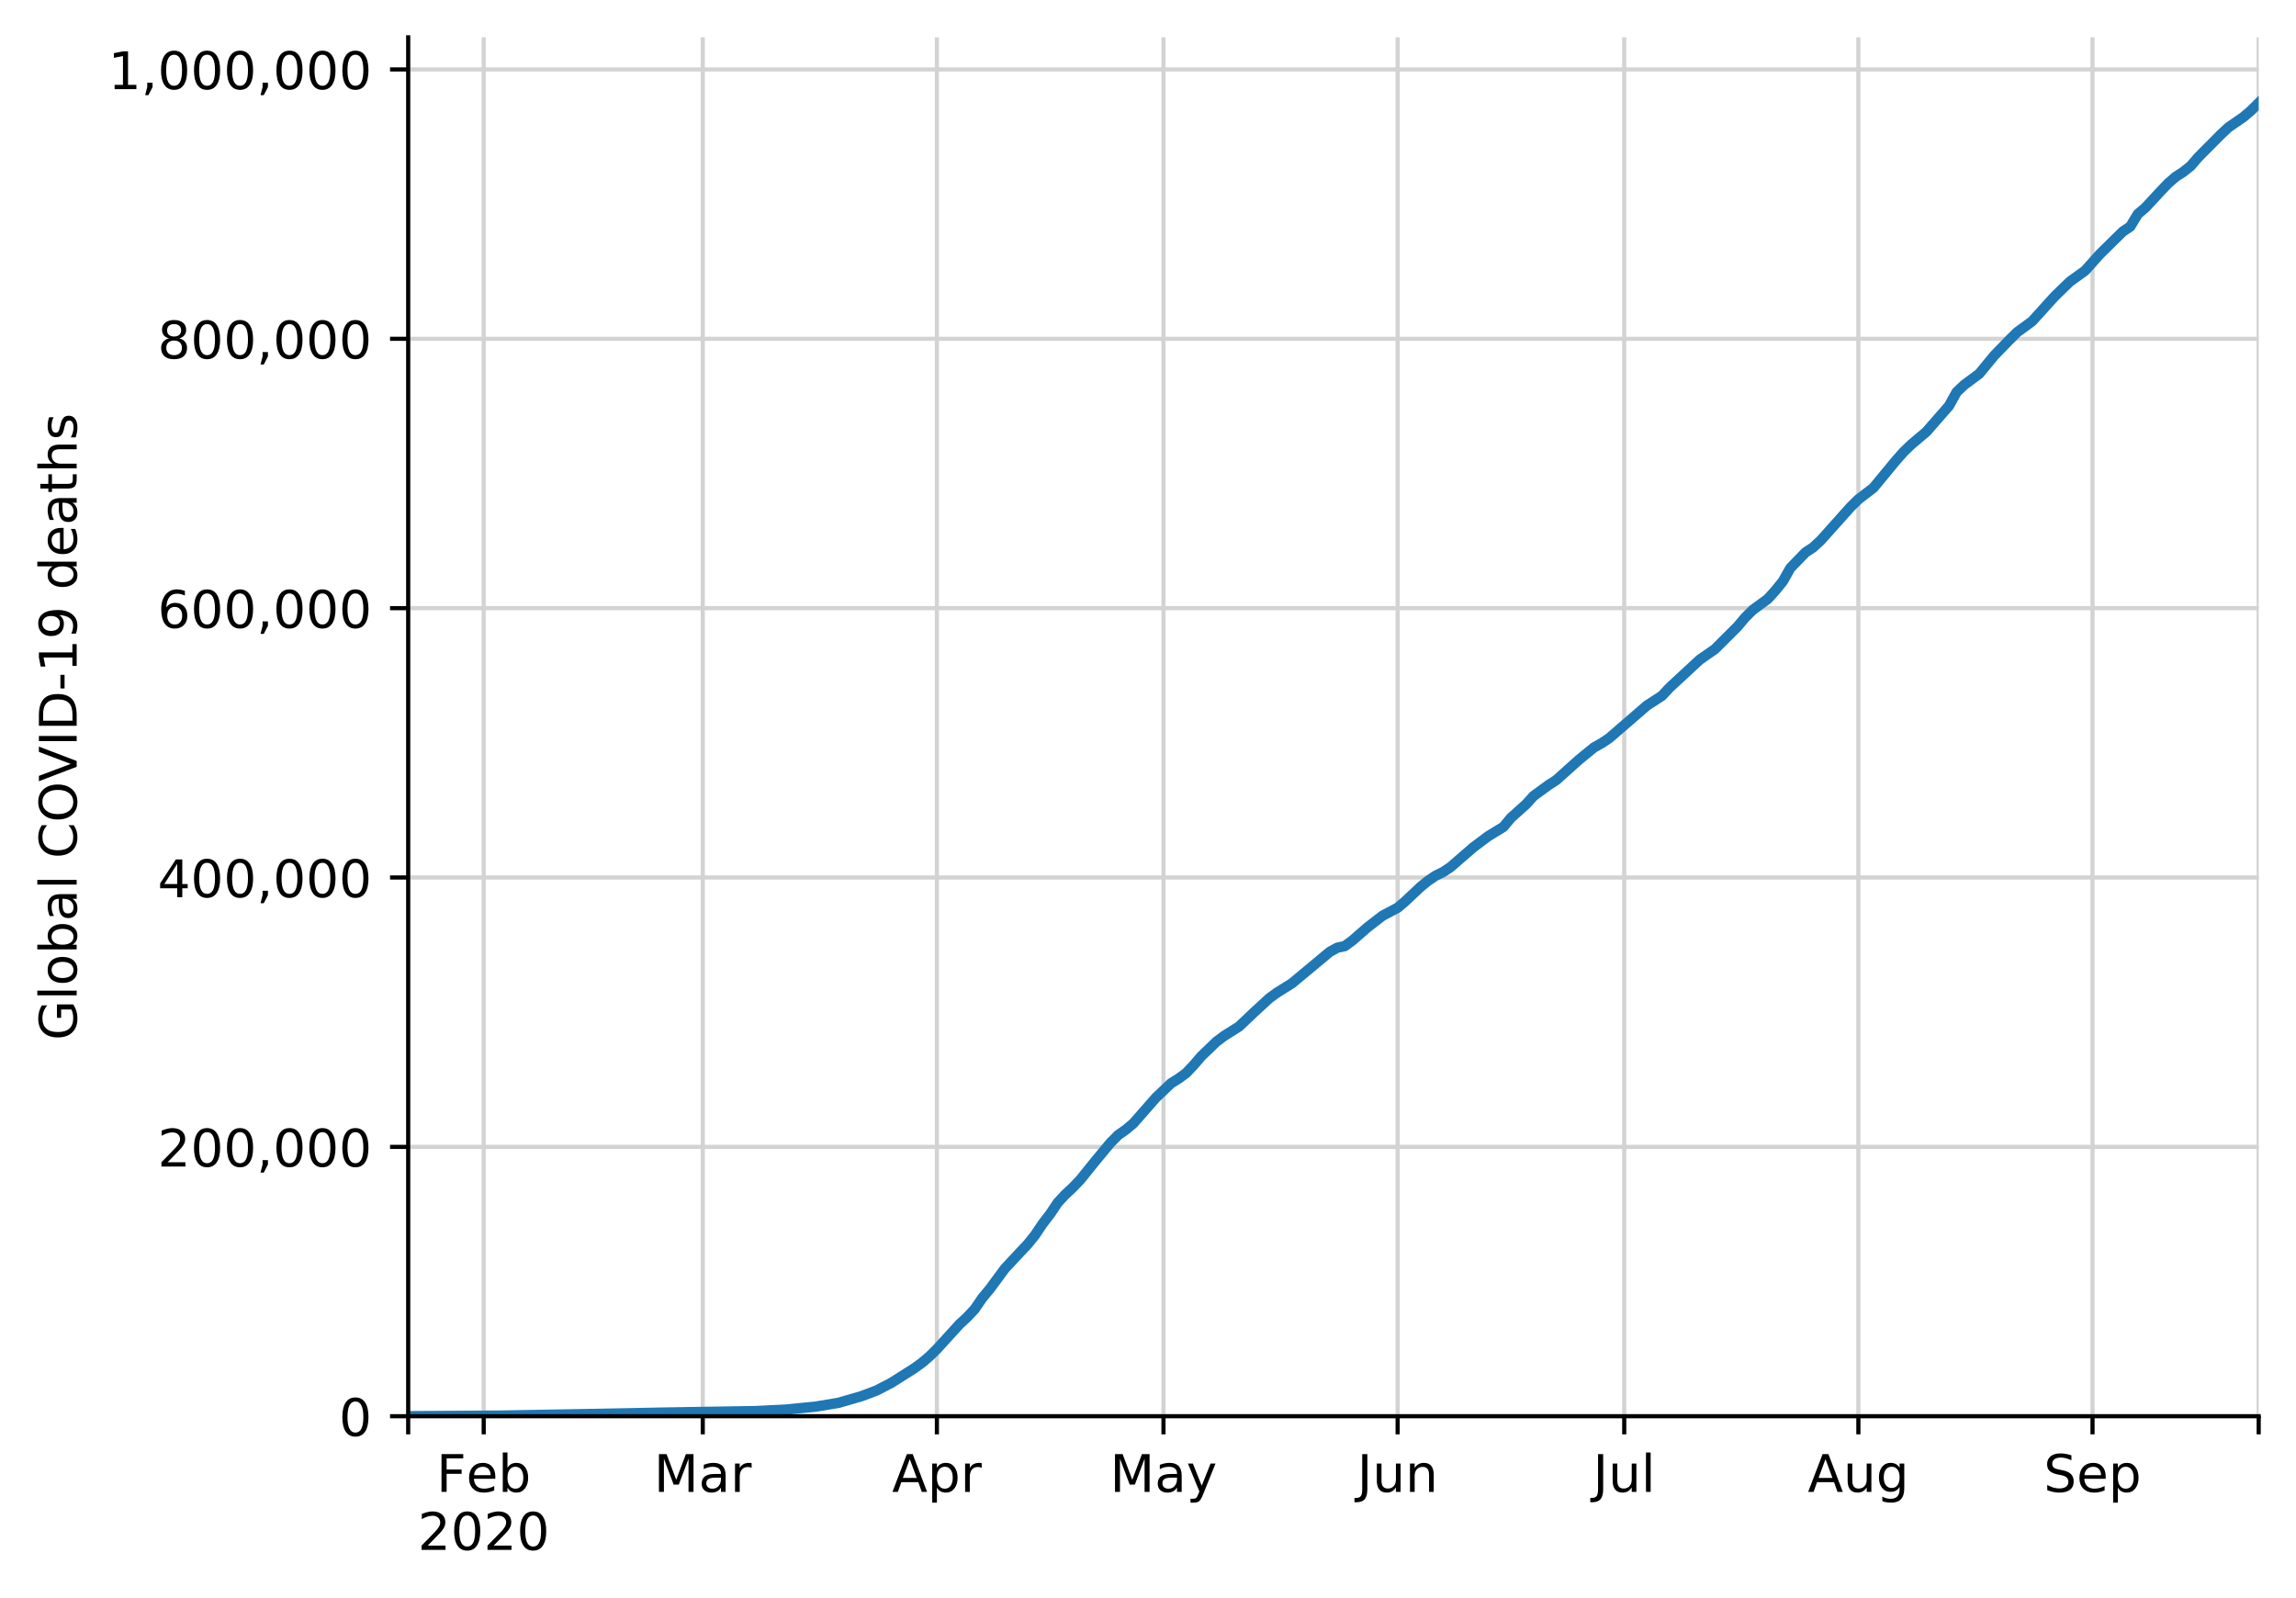
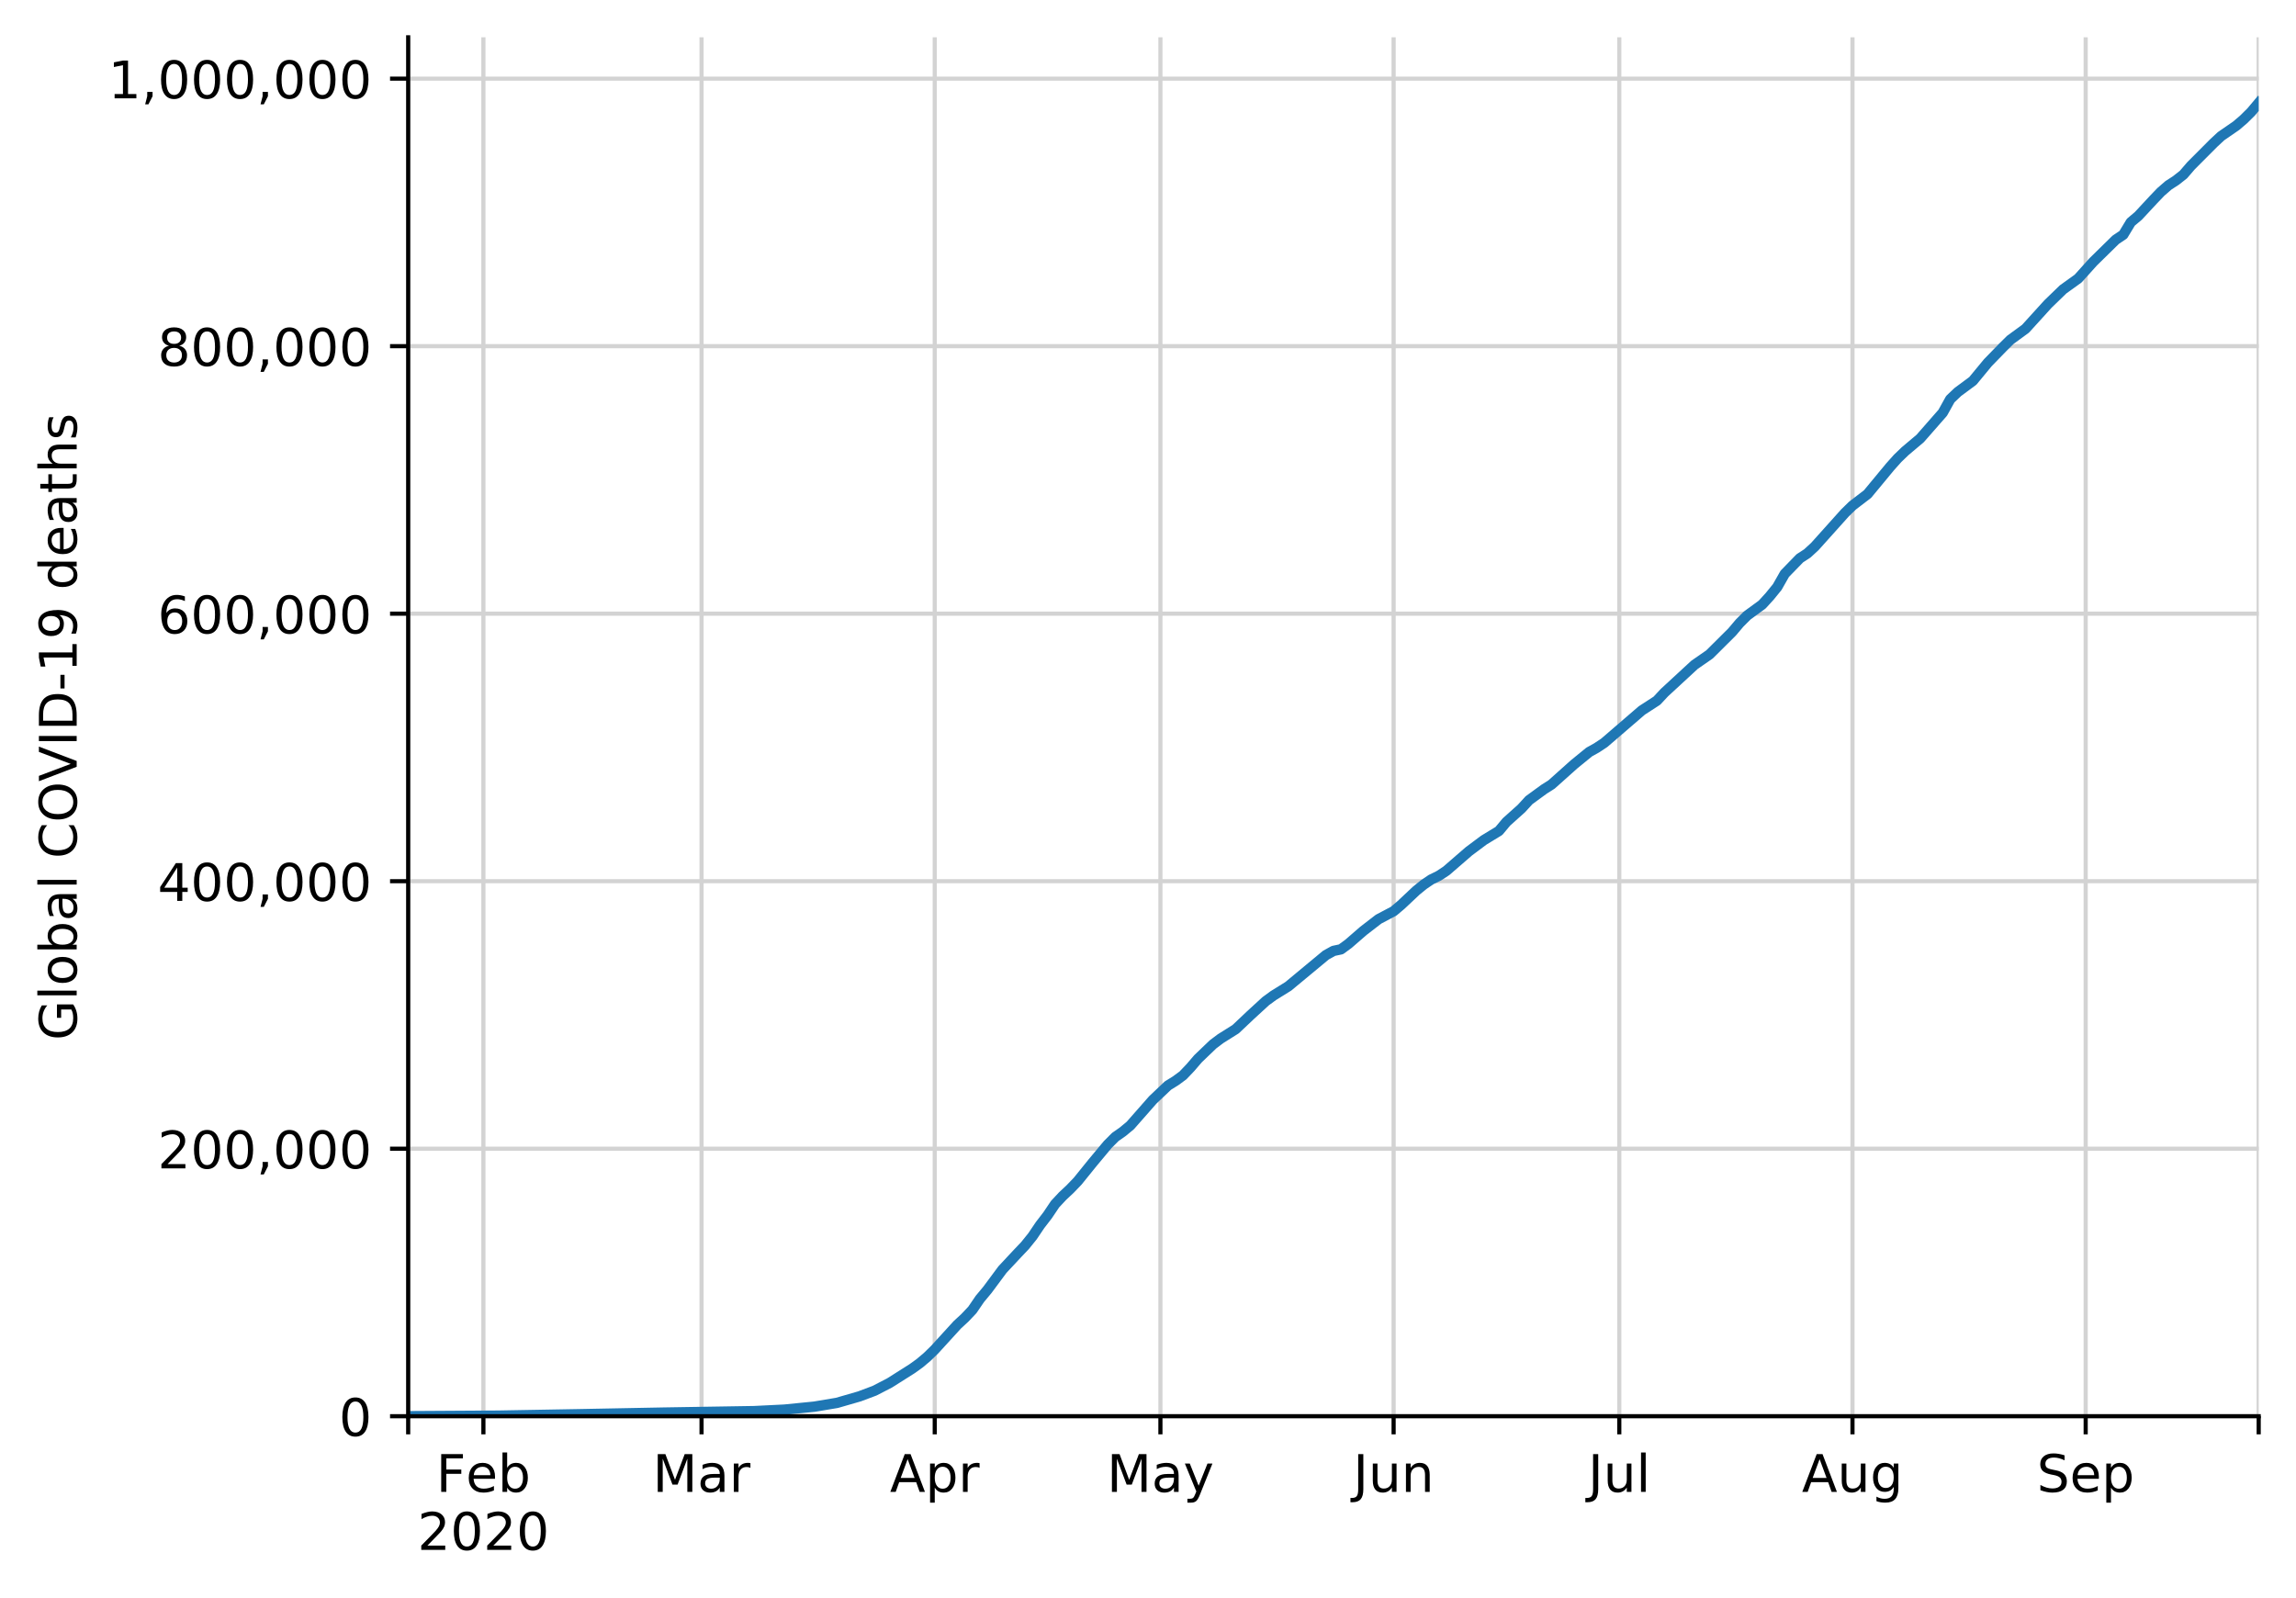
<svg xmlns="http://www.w3.org/2000/svg" xmlns:xlink="http://www.w3.org/1999/xlink" height="308.388pt" version="1.1" viewBox="0 0 443.092 308.388" width="443.092pt">
  <defs>
    <style type="text/css">
*{stroke-linecap:butt;stroke-linejoin:round;}
  </style>
  </defs>
  <g id="figure_1">
    <g id="patch_1">
      <path d="M 0 308.388  L 443.092 308.388  L 443.092 0  L 0 0  z " style="fill:#ffffff;" />
    </g>
    <g id="axes_1">
      <g id="patch_2">
        <path d="M 78.772 273.312  L 435.892 273.312  L 435.892 7.2  L 78.772 7.2  z " style="fill:#ffffff;" />
      </g>
      <g id="matplotlib.axis_1">
        <g id="xtick_1">
          <g id="line2d_1">
-             <path clip-path="url(#pada8c15b6b)" d="M 78.772 273.312  L 78.772 7.2  " style="fill:none;stroke:#d3d3d3;stroke-linecap:square;stroke-width:0.8;" />
+             <path clip-path="url(#pf40f266967)" d="M 78.772 273.312  L 78.772 7.2  " style="fill:none;stroke:#d3d3d3;stroke-linecap:square;stroke-width:0.8;" />
          </g>
          <g id="line2d_2">
            <defs>
-               <path d="M 0 0  L 0 3.5  " id="mba433792c1" style="stroke:#000000;stroke-width:0.8;" />
-             </defs>
-             <g>
-               <use style="stroke:#000000;stroke-width:0.8;" x="78.772" xlink:href="#mba433792c1" y="273.312" />
+               <path d="M 0 0  L 0 3.5  " id="ma9d881ff1e" style="stroke:#000000;stroke-width:0.8;" />
+             </defs>
+             <g>
+               <use style="stroke:#000000;stroke-width:0.8;" x="78.772" xlink:href="#ma9d881ff1e" y="273.312" />
            </g>
          </g>
        </g>
        <g id="xtick_2">
          <g id="line2d_3">
-             <path clip-path="url(#pada8c15b6b)" d="M 93.348 273.312  L 93.348 7.2  " style="fill:none;stroke:#d3d3d3;stroke-linecap:square;stroke-width:0.8;" />
+             <path clip-path="url(#pf40f266967)" d="M 93.289 273.312  L 93.289 7.2  " style="fill:none;stroke:#d3d3d3;stroke-linecap:square;stroke-width:0.8;" />
          </g>
          <g id="line2d_4">
            <g>
-               <use style="stroke:#000000;stroke-width:0.8;" x="93.348" xlink:href="#mba433792c1" y="273.312" />
+               <use style="stroke:#000000;stroke-width:0.8;" x="93.289" xlink:href="#ma9d881ff1e" y="273.312" />
            </g>
          </g>
          <g id="text_1">
            <defs>
              <path d="M 9.812 72.906  L 51.703 72.906  L 51.703 64.594  L 19.672 64.594  L 19.672 43.109  L 48.578 43.109  L 48.578 34.812  L 19.672 34.812  L 19.672 0  L 9.812 0  z " id="DejaVuSans-70" />
              <path d="M 56.203 29.594  L 56.203 25.203  L 14.891 25.203  Q 15.484 15.922 20.484 11.062  Q 25.484 6.203 34.422 6.203  Q 39.594 6.203 44.453 7.469  Q 49.312 8.734 54.109 11.281  L 54.109 2.781  Q 49.266 0.734 44.188 -0.344  Q 39.109 -1.422 33.891 -1.422  Q 20.797 -1.422 13.156 6.188  Q 5.516 13.812 5.516 26.812  Q 5.516 40.234 12.766 48.109  Q 20.016 56 32.328 56  Q 43.359 56 49.781 48.891  Q 56.203 41.797 56.203 29.594  z M 47.219 32.234  Q 47.125 39.594 43.094 43.984  Q 39.062 48.391 32.422 48.391  Q 24.906 48.391 20.391 44.141  Q 15.875 39.891 15.188 32.172  z " id="DejaVuSans-101" />
              <path d="M 48.688 27.297  Q 48.688 37.203 44.609 42.844  Q 40.531 48.484 33.406 48.484  Q 26.266 48.484 22.188 42.844  Q 18.109 37.203 18.109 27.297  Q 18.109 17.391 22.188 11.75  Q 26.266 6.109 33.406 6.109  Q 40.531 6.109 44.609 11.75  Q 48.688 17.391 48.688 27.297  z M 18.109 46.391  Q 20.953 51.266 25.266 53.625  Q 29.594 56 35.594 56  Q 45.562 56 51.781 48.094  Q 58.016 40.188 58.016 27.297  Q 58.016 14.406 51.781 6.484  Q 45.562 -1.422 35.594 -1.422  Q 29.594 -1.422 25.266 0.953  Q 20.953 3.328 18.109 8.203  L 18.109 0  L 9.078 0  L 9.078 75.984  L 18.109 75.984  z " id="DejaVuSans-98" />
            </defs>
-             <g transform="translate(84.22554 287.9104)scale(0.1 -0.1)">
+             <g transform="translate(84.16629 287.9104)scale(0.1 -0.1)">
              <use xlink:href="#DejaVuSans-70" />
              <use x="57.441" xlink:href="#DejaVuSans-101" />
              <use x="118.965" xlink:href="#DejaVuSans-98" />
            </g>
            <defs>
              <path d="M 19.188 8.297  L 53.609 8.297  L 53.609 0  L 7.328 0  L 7.328 8.297  Q 12.938 14.109 22.625 23.891  Q 32.328 33.688 34.812 36.531  Q 39.547 41.844 41.422 45.531  Q 43.312 49.219 43.312 52.781  Q 43.312 58.594 39.234 62.25  Q 35.156 65.922 28.609 65.922  Q 23.969 65.922 18.812 64.312  Q 13.672 62.703 7.812 59.422  L 7.812 69.391  Q 13.766 71.781 18.938 73  Q 24.125 74.219 28.422 74.219  Q 39.75 74.219 46.484 68.547  Q 53.219 62.891 53.219 53.422  Q 53.219 48.922 51.531 44.891  Q 49.859 40.875 45.406 35.406  Q 44.188 33.984 37.641 27.219  Q 31.109 20.453 19.188 8.297  z " id="DejaVuSans-50" />
              <path d="M 31.781 66.406  Q 24.172 66.406 20.328 58.906  Q 16.5 51.422 16.5 36.375  Q 16.5 21.391 20.328 13.891  Q 24.172 6.391 31.781 6.391  Q 39.453 6.391 43.281 13.891  Q 47.125 21.391 47.125 36.375  Q 47.125 51.422 43.281 58.906  Q 39.453 66.406 31.781 66.406  z M 31.781 74.219  Q 44.047 74.219 50.516 64.516  Q 56.984 54.828 56.984 36.375  Q 56.984 17.969 50.516 8.266  Q 44.047 -1.422 31.781 -1.422  Q 19.531 -1.422 13.062 8.266  Q 6.594 17.969 6.594 36.375  Q 6.594 54.828 13.062 64.516  Q 19.531 74.219 31.781 74.219  z " id="DejaVuSans-48" />
            </defs>
-             <g transform="translate(80.6232 299.1082)scale(0.1 -0.1)">
+             <g transform="translate(80.56395 299.1082)scale(0.1 -0.1)">
              <use xlink:href="#DejaVuSans-50" />
              <use x="63.623" xlink:href="#DejaVuSans-48" />
              <use x="127.246" xlink:href="#DejaVuSans-50" />
              <use x="190.869" xlink:href="#DejaVuSans-48" />
            </g>
          </g>
        </g>
        <g id="xtick_3">
          <g id="line2d_5">
-             <path clip-path="url(#pada8c15b6b)" d="M 135.62 273.312  L 135.62 7.2  " style="fill:none;stroke:#d3d3d3;stroke-linecap:square;stroke-width:0.8;" />
+             <path clip-path="url(#pf40f266967)" d="M 135.388 273.312  L 135.388 7.2  " style="fill:none;stroke:#d3d3d3;stroke-linecap:square;stroke-width:0.8;" />
          </g>
          <g id="line2d_6">
            <g>
-               <use style="stroke:#000000;stroke-width:0.8;" x="135.62" xlink:href="#mba433792c1" y="273.312" />
+               <use style="stroke:#000000;stroke-width:0.8;" x="135.388" xlink:href="#ma9d881ff1e" y="273.312" />
            </g>
          </g>
          <g id="text_2">
            <defs>
              <path d="M 9.812 72.906  L 24.516 72.906  L 43.109 23.297  L 61.812 72.906  L 76.516 72.906  L 76.516 0  L 66.891 0  L 66.891 64.016  L 48.094 14.016  L 38.188 14.016  L 19.391 64.016  L 19.391 0  L 9.812 0  z " id="DejaVuSans-77" />
              <path d="M 34.281 27.484  Q 23.391 27.484 19.188 25  Q 14.984 22.516 14.984 16.5  Q 14.984 11.719 18.141 8.906  Q 21.297 6.109 26.703 6.109  Q 34.188 6.109 38.703 11.406  Q 43.219 16.703 43.219 25.484  L 43.219 27.484  z M 52.203 31.203  L 52.203 0  L 43.219 0  L 43.219 8.297  Q 40.141 3.328 35.547 0.953  Q 30.953 -1.422 24.312 -1.422  Q 15.922 -1.422 10.953 3.297  Q 6 8.016 6 15.922  Q 6 25.141 12.172 29.828  Q 18.359 34.516 30.609 34.516  L 43.219 34.516  L 43.219 35.406  Q 43.219 41.609 39.141 45  Q 35.062 48.391 27.688 48.391  Q 23 48.391 18.547 47.266  Q 14.109 46.141 10.016 43.891  L 10.016 52.203  Q 14.938 54.109 19.578 55.047  Q 24.219 56 28.609 56  Q 40.484 56 46.344 49.844  Q 52.203 43.703 52.203 31.203  z " id="DejaVuSans-97" />
              <path d="M 41.109 46.297  Q 39.594 47.172 37.812 47.578  Q 36.031 48 33.891 48  Q 26.266 48 22.188 43.047  Q 18.109 38.094 18.109 28.812  L 18.109 0  L 9.078 0  L 9.078 54.688  L 18.109 54.688  L 18.109 46.188  Q 20.953 51.172 25.484 53.578  Q 30.031 56 36.531 56  Q 37.453 56 38.578 55.875  Q 39.703 55.766 41.062 55.516  z " id="DejaVuSans-114" />
            </defs>
-             <g transform="translate(126.186 287.9104)scale(0.1 -0.1)">
+             <g transform="translate(125.9549 287.9104)scale(0.1 -0.1)">
              <use xlink:href="#DejaVuSans-77" />
              <use x="86.279" xlink:href="#DejaVuSans-97" />
              <use x="147.559" xlink:href="#DejaVuSans-114" />
            </g>
          </g>
        </g>
        <g id="xtick_4">
          <g id="line2d_7">
-             <path clip-path="url(#pada8c15b6b)" d="M 180.806 273.312  L 180.806 7.2  " style="fill:none;stroke:#d3d3d3;stroke-linecap:square;stroke-width:0.8;" />
+             <path clip-path="url(#pf40f266967)" d="M 180.391 273.312  L 180.391 7.2  " style="fill:none;stroke:#d3d3d3;stroke-linecap:square;stroke-width:0.8;" />
          </g>
          <g id="line2d_8">
            <g>
-               <use style="stroke:#000000;stroke-width:0.8;" x="180.806" xlink:href="#mba433792c1" y="273.312" />
+               <use style="stroke:#000000;stroke-width:0.8;" x="180.391" xlink:href="#ma9d881ff1e" y="273.312" />
            </g>
          </g>
          <g id="text_3">
            <defs>
              <path d="M 34.188 63.188  L 20.797 26.906  L 47.609 26.906  z M 28.609 72.906  L 39.797 72.906  L 67.578 0  L 57.328 0  L 50.688 18.703  L 17.828 18.703  L 11.188 0  L 0.781 0  z " id="DejaVuSans-65" />
              <path d="M 18.109 8.203  L 18.109 -20.797  L 9.078 -20.797  L 9.078 54.688  L 18.109 54.688  L 18.109 46.391  Q 20.953 51.266 25.266 53.625  Q 29.594 56 35.594 56  Q 45.562 56 51.781 48.094  Q 58.016 40.188 58.016 27.297  Q 58.016 14.406 51.781 6.484  Q 45.562 -1.422 35.594 -1.422  Q 29.594 -1.422 25.266 0.953  Q 20.953 3.328 18.109 8.203  z M 48.688 27.297  Q 48.688 37.203 44.609 42.844  Q 40.531 48.484 33.406 48.484  Q 26.266 48.484 22.188 42.844  Q 18.109 37.203 18.109 27.297  Q 18.109 17.391 22.188 11.75  Q 26.266 6.109 33.406 6.109  Q 40.531 6.109 44.609 11.75  Q 48.688 17.391 48.688 27.297  z " id="DejaVuSans-112" />
            </defs>
-             <g transform="translate(172.1562 287.9104)scale(0.1 -0.1)">
+             <g transform="translate(171.7414 287.9104)scale(0.1 -0.1)">
              <use xlink:href="#DejaVuSans-65" />
              <use x="68.408" xlink:href="#DejaVuSans-112" />
              <use x="131.885" xlink:href="#DejaVuSans-114" />
            </g>
          </g>
        </g>
        <g id="xtick_5">
          <g id="line2d_9">
-             <path clip-path="url(#pada8c15b6b)" d="M 224.535 273.312  L 224.535 7.2  " style="fill:none;stroke:#d3d3d3;stroke-linecap:square;stroke-width:0.8;" />
+             <path clip-path="url(#pf40f266967)" d="M 223.943 273.312  L 223.943 7.2  " style="fill:none;stroke:#d3d3d3;stroke-linecap:square;stroke-width:0.8;" />
          </g>
          <g id="line2d_10">
            <g>
-               <use style="stroke:#000000;stroke-width:0.8;" x="224.535" xlink:href="#mba433792c1" y="273.312" />
+               <use style="stroke:#000000;stroke-width:0.8;" x="223.943" xlink:href="#ma9d881ff1e" y="273.312" />
            </g>
          </g>
          <g id="text_4">
            <defs>
              <path d="M 32.172 -5.078  Q 28.375 -14.844 24.75 -17.812  Q 21.141 -20.797 15.094 -20.797  L 7.906 -20.797  L 7.906 -13.281  L 13.188 -13.281  Q 16.891 -13.281 18.938 -11.516  Q 21 -9.766 23.484 -3.219  L 25.094 0.875  L 2.984 54.688  L 12.5 54.688  L 29.594 11.922  L 46.688 54.688  L 56.203 54.688  z " id="DejaVuSans-121" />
            </defs>
-             <g transform="translate(214.1976 287.9104)scale(0.1 -0.1)">
+             <g transform="translate(213.6051 287.9104)scale(0.1 -0.1)">
              <use xlink:href="#DejaVuSans-77" />
              <use x="86.279" xlink:href="#DejaVuSans-97" />
              <use x="147.559" xlink:href="#DejaVuSans-121" />
            </g>
          </g>
        </g>
        <g id="xtick_6">
          <g id="line2d_11">
-             <path clip-path="url(#pada8c15b6b)" d="M 269.722 273.312  L 269.722 7.2  " style="fill:none;stroke:#d3d3d3;stroke-linecap:square;stroke-width:0.8;" />
+             <path clip-path="url(#pf40f266967)" d="M 268.946 273.312  L 268.946 7.2  " style="fill:none;stroke:#d3d3d3;stroke-linecap:square;stroke-width:0.8;" />
          </g>
          <g id="line2d_12">
            <g>
-               <use style="stroke:#000000;stroke-width:0.8;" x="269.722" xlink:href="#mba433792c1" y="273.312" />
+               <use style="stroke:#000000;stroke-width:0.8;" x="268.946" xlink:href="#ma9d881ff1e" y="273.312" />
            </g>
          </g>
          <g id="text_5">
            <defs>
              <path d="M 9.812 72.906  L 19.672 72.906  L 19.672 5.078  Q 19.672 -8.109 14.672 -14.062  Q 9.672 -20.016 -1.422 -20.016  L -5.172 -20.016  L -5.172 -11.719  L -2.094 -11.719  Q 4.438 -11.719 7.125 -8.047  Q 9.812 -4.391 9.812 5.078  z " id="DejaVuSans-74" />
              <path d="M 8.5 21.578  L 8.5 54.688  L 17.484 54.688  L 17.484 21.922  Q 17.484 14.156 20.5 10.266  Q 23.531 6.391 29.594 6.391  Q 36.859 6.391 41.078 11.031  Q 45.312 15.672 45.312 23.688  L 45.312 54.688  L 54.297 54.688  L 54.297 0  L 45.312 0  L 45.312 8.406  Q 42.047 3.422 37.719 1  Q 33.406 -1.422 27.688 -1.422  Q 18.266 -1.422 13.375 4.438  Q 8.5 10.297 8.5 21.578  z M 31.109 56  z " id="DejaVuSans-117" />
              <path d="M 54.891 33.016  L 54.891 0  L 45.906 0  L 45.906 32.719  Q 45.906 40.484 42.875 44.328  Q 39.844 48.188 33.797 48.188  Q 26.516 48.188 22.312 43.547  Q 18.109 38.922 18.109 30.906  L 18.109 0  L 9.078 0  L 9.078 54.688  L 18.109 54.688  L 18.109 46.188  Q 21.344 51.125 25.703 53.562  Q 30.078 56 35.797 56  Q 45.219 56 50.047 50.172  Q 54.891 44.344 54.891 33.016  z " id="DejaVuSans-110" />
            </defs>
-             <g transform="translate(261.9093 287.9104)scale(0.1 -0.1)">
+             <g transform="translate(261.133 287.9104)scale(0.1 -0.1)">
              <use xlink:href="#DejaVuSans-74" />
              <use x="29.492" xlink:href="#DejaVuSans-117" />
              <use x="92.871" xlink:href="#DejaVuSans-110" />
            </g>
          </g>
        </g>
        <g id="xtick_7">
          <g id="line2d_13">
-             <path clip-path="url(#pada8c15b6b)" d="M 313.451 273.312  L 313.451 7.2  " style="fill:none;stroke:#d3d3d3;stroke-linecap:square;stroke-width:0.8;" />
+             <path clip-path="url(#pf40f266967)" d="M 312.497 273.312  L 312.497 7.2  " style="fill:none;stroke:#d3d3d3;stroke-linecap:square;stroke-width:0.8;" />
          </g>
          <g id="line2d_14">
            <g>
-               <use style="stroke:#000000;stroke-width:0.8;" x="313.451" xlink:href="#mba433792c1" y="273.312" />
+               <use style="stroke:#000000;stroke-width:0.8;" x="312.497" xlink:href="#ma9d881ff1e" y="273.312" />
            </g>
          </g>
          <g id="text_6">
            <defs>
              <path d="M 9.422 75.984  L 18.406 75.984  L 18.406 0  L 9.422 0  z " id="DejaVuSans-108" />
            </defs>
-             <g transform="translate(307.4179 287.9104)scale(0.1 -0.1)">
+             <g transform="translate(306.4639 287.9104)scale(0.1 -0.1)">
              <use xlink:href="#DejaVuSans-74" />
              <use x="29.492" xlink:href="#DejaVuSans-117" />
              <use x="92.871" xlink:href="#DejaVuSans-108" />
            </g>
          </g>
        </g>
        <g id="xtick_8">
          <g id="line2d_15">
-             <path clip-path="url(#pada8c15b6b)" d="M 358.637 273.312  L 358.637 7.2  " style="fill:none;stroke:#d3d3d3;stroke-linecap:square;stroke-width:0.8;" />
+             <path clip-path="url(#pf40f266967)" d="M 357.5 273.312  L 357.5 7.2  " style="fill:none;stroke:#d3d3d3;stroke-linecap:square;stroke-width:0.8;" />
          </g>
          <g id="line2d_16">
            <g>
-               <use style="stroke:#000000;stroke-width:0.8;" x="358.637" xlink:href="#mba433792c1" y="273.312" />
+               <use style="stroke:#000000;stroke-width:0.8;" x="357.5" xlink:href="#ma9d881ff1e" y="273.312" />
            </g>
          </g>
          <g id="text_7">
            <defs>
              <path d="M 45.406 27.984  Q 45.406 37.75 41.375 43.109  Q 37.359 48.484 30.078 48.484  Q 22.859 48.484 18.828 43.109  Q 14.797 37.75 14.797 27.984  Q 14.797 18.266 18.828 12.891  Q 22.859 7.516 30.078 7.516  Q 37.359 7.516 41.375 12.891  Q 45.406 18.266 45.406 27.984  z M 54.391 6.781  Q 54.391 -7.172 48.188 -13.984  Q 42 -20.797 29.203 -20.797  Q 24.469 -20.797 20.266 -20.094  Q 16.062 -19.391 12.109 -17.922  L 12.109 -9.188  Q 16.062 -11.328 19.922 -12.344  Q 23.781 -13.375 27.781 -13.375  Q 36.625 -13.375 41.016 -8.766  Q 45.406 -4.156 45.406 5.172  L 45.406 9.625  Q 42.625 4.781 38.281 2.391  Q 33.938 0 27.875 0  Q 17.828 0 11.672 7.656  Q 5.516 15.328 5.516 27.984  Q 5.516 40.672 11.672 48.328  Q 17.828 56 27.875 56  Q 33.938 56 38.281 53.609  Q 42.625 51.219 45.406 46.391  L 45.406 54.688  L 54.391 54.688  z " id="DejaVuSans-103" />
            </defs>
-             <g transform="translate(348.8741 287.9104)scale(0.1 -0.1)">
+             <g transform="translate(347.7364 287.9104)scale(0.1 -0.1)">
              <use xlink:href="#DejaVuSans-65" />
              <use x="68.408" xlink:href="#DejaVuSans-117" />
              <use x="131.787" xlink:href="#DejaVuSans-103" />
            </g>
          </g>
        </g>
        <g id="xtick_9">
          <g id="line2d_17">
-             <path clip-path="url(#pada8c15b6b)" d="M 403.824 273.312  L 403.824 7.2  " style="fill:none;stroke:#d3d3d3;stroke-linecap:square;stroke-width:0.8;" />
+             <path clip-path="url(#pf40f266967)" d="M 402.503 273.312  L 402.503 7.2  " style="fill:none;stroke:#d3d3d3;stroke-linecap:square;stroke-width:0.8;" />
          </g>
          <g id="line2d_18">
            <g>
-               <use style="stroke:#000000;stroke-width:0.8;" x="403.824" xlink:href="#mba433792c1" y="273.312" />
+               <use style="stroke:#000000;stroke-width:0.8;" x="402.503" xlink:href="#ma9d881ff1e" y="273.312" />
            </g>
          </g>
          <g id="text_8">
            <defs>
              <path d="M 53.516 70.516  L 53.516 60.891  Q 47.906 63.578 42.922 64.891  Q 37.938 66.219 33.297 66.219  Q 25.25 66.219 20.875 63.094  Q 16.5 59.969 16.5 54.203  Q 16.5 49.359 19.406 46.891  Q 22.312 44.438 30.422 42.922  L 36.375 41.703  Q 47.406 39.594 52.656 34.297  Q 57.906 29 57.906 20.125  Q 57.906 9.516 50.797 4.047  Q 43.703 -1.422 29.984 -1.422  Q 24.812 -1.422 18.969 -0.25  Q 13.141 0.922 6.891 3.219  L 6.891 13.375  Q 12.891 10.016 18.656 8.297  Q 24.422 6.594 29.984 6.594  Q 38.422 6.594 43.016 9.906  Q 47.609 13.234 47.609 19.391  Q 47.609 24.75 44.312 27.781  Q 41.016 30.812 33.5 32.328  L 27.484 33.5  Q 16.453 35.688 11.516 40.375  Q 6.594 45.062 6.594 53.422  Q 6.594 63.094 13.406 68.656  Q 20.219 74.219 32.172 74.219  Q 37.312 74.219 42.625 73.281  Q 47.953 72.359 53.516 70.516  z " id="DejaVuSans-83" />
            </defs>
-             <g transform="translate(394.399 287.9104)scale(0.1 -0.1)">
+             <g transform="translate(393.0776 287.9104)scale(0.1 -0.1)">
              <use xlink:href="#DejaVuSans-83" />
              <use x="63.477" xlink:href="#DejaVuSans-101" />
              <use x="125" xlink:href="#DejaVuSans-112" />
            </g>
          </g>
        </g>
        <g id="xtick_10">
          <g id="line2d_19">
-             <path clip-path="url(#pada8c15b6b)" d="M 435.892 273.312  L 435.892 7.2  " style="fill:none;stroke:#d3d3d3;stroke-linecap:square;stroke-width:0.8;" />
+             <path clip-path="url(#pf40f266967)" d="M 435.892 273.312  L 435.892 7.2  " style="fill:none;stroke:#d3d3d3;stroke-linecap:square;stroke-width:0.8;" />
          </g>
          <g id="line2d_20">
            <g>
-               <use style="stroke:#000000;stroke-width:0.8;" x="435.892" xlink:href="#mba433792c1" y="273.312" />
+               <use style="stroke:#000000;stroke-width:0.8;" x="435.892" xlink:href="#ma9d881ff1e" y="273.312" />
            </g>
          </g>
        </g>
      </g>
      <g id="matplotlib.axis_2">
        <g id="ytick_1">
          <g id="line2d_21">
-             <path clip-path="url(#pada8c15b6b)" d="M 78.772 273.312  L 435.892 273.312  " style="fill:none;stroke:#d3d3d3;stroke-linecap:square;stroke-width:0.8;" />
+             <path clip-path="url(#pf40f266967)" d="M 78.772 273.312  L 435.892 273.312  " style="fill:none;stroke:#d3d3d3;stroke-linecap:square;stroke-width:0.8;" />
          </g>
          <g id="line2d_22">
            <defs>
-               <path d="M 0 0  L -3.5 0  " id="mfe3110f3b3" style="stroke:#000000;stroke-width:0.8;" />
-             </defs>
-             <g>
-               <use style="stroke:#000000;stroke-width:0.8;" x="78.772" xlink:href="#mfe3110f3b3" y="273.312" />
+               <path d="M 0 0  L -3.5 0  " id="mc64f623e1c" style="stroke:#000000;stroke-width:0.8;" />
+             </defs>
+             <g>
+               <use style="stroke:#000000;stroke-width:0.8;" x="78.772" xlink:href="#mc64f623e1c" y="273.312" />
            </g>
          </g>
          <g id="text_9">
            <g transform="translate(65.40937 277.1112)scale(0.1 -0.1)">
              <use xlink:href="#DejaVuSans-48" />
            </g>
          </g>
        </g>
        <g id="ytick_2">
          <g id="line2d_23">
-             <path clip-path="url(#pada8c15b6b)" d="M 78.772 221.33  L 435.892 221.33  " style="fill:none;stroke:#d3d3d3;stroke-linecap:square;stroke-width:0.8;" />
+             <path clip-path="url(#pf40f266967)" d="M 78.772 221.685  L 435.892 221.685  " style="fill:none;stroke:#d3d3d3;stroke-linecap:square;stroke-width:0.8;" />
          </g>
          <g id="line2d_24">
            <g>
-               <use style="stroke:#000000;stroke-width:0.8;" x="78.772" xlink:href="#mfe3110f3b3" y="221.33" />
+               <use style="stroke:#000000;stroke-width:0.8;" x="78.772" xlink:href="#mc64f623e1c" y="221.685" />
            </g>
          </g>
          <g id="text_10">
            <defs>
              <path d="M 11.719 12.406  L 22.016 12.406  L 22.016 4  L 14.016 -11.625  L 7.719 -11.625  L 11.719 4  z " id="DejaVuSans-44" />
            </defs>
-             <g transform="translate(30.41875 225.129)scale(0.1 -0.1)">
+             <g transform="translate(30.41875 225.484)scale(0.1 -0.1)">
              <use xlink:href="#DejaVuSans-50" />
              <use x="63.623" xlink:href="#DejaVuSans-48" />
              <use x="127.246" xlink:href="#DejaVuSans-48" />
              <use x="190.869" xlink:href="#DejaVuSans-44" />
              <use x="222.656" xlink:href="#DejaVuSans-48" />
              <use x="286.279" xlink:href="#DejaVuSans-48" />
              <use x="349.902" xlink:href="#DejaVuSans-48" />
            </g>
          </g>
        </g>
        <g id="ytick_3">
          <g id="line2d_25">
-             <path clip-path="url(#pada8c15b6b)" d="M 78.772 169.348  L 435.892 169.348  " style="fill:none;stroke:#d3d3d3;stroke-linecap:square;stroke-width:0.8;" />
+             <path clip-path="url(#pf40f266967)" d="M 78.772 170.058  L 435.892 170.058  " style="fill:none;stroke:#d3d3d3;stroke-linecap:square;stroke-width:0.8;" />
          </g>
          <g id="line2d_26">
            <g>
-               <use style="stroke:#000000;stroke-width:0.8;" x="78.772" xlink:href="#mfe3110f3b3" y="169.348" />
+               <use style="stroke:#000000;stroke-width:0.8;" x="78.772" xlink:href="#mc64f623e1c" y="170.058" />
            </g>
          </g>
          <g id="text_11">
            <defs>
              <path d="M 37.797 64.312  L 12.891 25.391  L 37.797 25.391  z M 35.203 72.906  L 47.609 72.906  L 47.609 25.391  L 58.016 25.391  L 58.016 17.188  L 47.609 17.188  L 47.609 0  L 37.797 0  L 37.797 17.188  L 4.891 17.188  L 4.891 26.703  z " id="DejaVuSans-52" />
            </defs>
-             <g transform="translate(30.41875 173.1468)scale(0.1 -0.1)">
+             <g transform="translate(30.41875 173.8567)scale(0.1 -0.1)">
              <use xlink:href="#DejaVuSans-52" />
              <use x="63.623" xlink:href="#DejaVuSans-48" />
              <use x="127.246" xlink:href="#DejaVuSans-48" />
              <use x="190.869" xlink:href="#DejaVuSans-44" />
              <use x="222.656" xlink:href="#DejaVuSans-48" />
              <use x="286.279" xlink:href="#DejaVuSans-48" />
              <use x="349.902" xlink:href="#DejaVuSans-48" />
            </g>
          </g>
        </g>
        <g id="ytick_4">
          <g id="line2d_27">
-             <path clip-path="url(#pada8c15b6b)" d="M 78.772 117.365  L 435.892 117.365  " style="fill:none;stroke:#d3d3d3;stroke-linecap:square;stroke-width:0.8;" />
+             <path clip-path="url(#pf40f266967)" d="M 78.772 118.43  L 435.892 118.43  " style="fill:none;stroke:#d3d3d3;stroke-linecap:square;stroke-width:0.8;" />
          </g>
          <g id="line2d_28">
            <g>
-               <use style="stroke:#000000;stroke-width:0.8;" x="78.772" xlink:href="#mfe3110f3b3" y="117.365" />
+               <use style="stroke:#000000;stroke-width:0.8;" x="78.772" xlink:href="#mc64f623e1c" y="118.43" />
            </g>
          </g>
          <g id="text_12">
            <defs>
              <path d="M 33.016 40.375  Q 26.375 40.375 22.484 35.828  Q 18.609 31.297 18.609 23.391  Q 18.609 15.531 22.484 10.953  Q 26.375 6.391 33.016 6.391  Q 39.656 6.391 43.531 10.953  Q 47.406 15.531 47.406 23.391  Q 47.406 31.297 43.531 35.828  Q 39.656 40.375 33.016 40.375  z M 52.594 71.297  L 52.594 62.312  Q 48.875 64.062 45.094 64.984  Q 41.312 65.922 37.594 65.922  Q 27.828 65.922 22.672 59.328  Q 17.531 52.734 16.797 39.406  Q 19.672 43.656 24.016 45.922  Q 28.375 48.188 33.594 48.188  Q 44.578 48.188 50.953 41.516  Q 57.328 34.859 57.328 23.391  Q 57.328 12.156 50.688 5.359  Q 44.047 -1.422 33.016 -1.422  Q 20.359 -1.422 13.672 8.266  Q 6.984 17.969 6.984 36.375  Q 6.984 53.656 15.188 63.938  Q 23.391 74.219 37.203 74.219  Q 40.922 74.219 44.703 73.484  Q 48.484 72.75 52.594 71.297  z " id="DejaVuSans-54" />
            </defs>
-             <g transform="translate(30.41875 121.1646)scale(0.1 -0.1)">
+             <g transform="translate(30.41875 122.2295)scale(0.1 -0.1)">
              <use xlink:href="#DejaVuSans-54" />
              <use x="63.623" xlink:href="#DejaVuSans-48" />
              <use x="127.246" xlink:href="#DejaVuSans-48" />
              <use x="190.869" xlink:href="#DejaVuSans-44" />
              <use x="222.656" xlink:href="#DejaVuSans-48" />
              <use x="286.279" xlink:href="#DejaVuSans-48" />
              <use x="349.902" xlink:href="#DejaVuSans-48" />
            </g>
          </g>
        </g>
        <g id="ytick_5">
          <g id="line2d_29">
-             <path clip-path="url(#pada8c15b6b)" d="M 78.772 65.383  L 435.892 65.383  " style="fill:none;stroke:#d3d3d3;stroke-linecap:square;stroke-width:0.8;" />
+             <path clip-path="url(#pf40f266967)" d="M 78.772 66.803  L 435.892 66.803  " style="fill:none;stroke:#d3d3d3;stroke-linecap:square;stroke-width:0.8;" />
          </g>
          <g id="line2d_30">
            <g>
-               <use style="stroke:#000000;stroke-width:0.8;" x="78.772" xlink:href="#mfe3110f3b3" y="65.383" />
+               <use style="stroke:#000000;stroke-width:0.8;" x="78.772" xlink:href="#mc64f623e1c" y="66.803" />
            </g>
          </g>
          <g id="text_13">
            <defs>
              <path d="M 31.781 34.625  Q 24.75 34.625 20.719 30.859  Q 16.703 27.094 16.703 20.516  Q 16.703 13.922 20.719 10.156  Q 24.75 6.391 31.781 6.391  Q 38.812 6.391 42.859 10.172  Q 46.922 13.969 46.922 20.516  Q 46.922 27.094 42.891 30.859  Q 38.875 34.625 31.781 34.625  z M 21.922 38.812  Q 15.578 40.375 12.031 44.719  Q 8.5 49.078 8.5 55.328  Q 8.5 64.062 14.719 69.141  Q 20.953 74.219 31.781 74.219  Q 42.672 74.219 48.875 69.141  Q 55.078 64.062 55.078 55.328  Q 55.078 49.078 51.531 44.719  Q 48 40.375 41.703 38.812  Q 48.828 37.156 52.797 32.312  Q 56.781 27.484 56.781 20.516  Q 56.781 9.906 50.312 4.234  Q 43.844 -1.422 31.781 -1.422  Q 19.734 -1.422 13.25 4.234  Q 6.781 9.906 6.781 20.516  Q 6.781 27.484 10.781 32.312  Q 14.797 37.156 21.922 38.812  z M 18.312 54.391  Q 18.312 48.734 21.844 45.562  Q 25.391 42.391 31.781 42.391  Q 38.141 42.391 41.719 45.562  Q 45.312 48.734 45.312 54.391  Q 45.312 60.062 41.719 63.234  Q 38.141 66.406 31.781 66.406  Q 25.391 66.406 21.844 63.234  Q 18.312 60.062 18.312 54.391  z " id="DejaVuSans-56" />
            </defs>
-             <g transform="translate(30.41875 69.18246)scale(0.1 -0.1)">
+             <g transform="translate(30.41875 70.60224)scale(0.1 -0.1)">
              <use xlink:href="#DejaVuSans-56" />
              <use x="63.623" xlink:href="#DejaVuSans-48" />
              <use x="127.246" xlink:href="#DejaVuSans-48" />
              <use x="190.869" xlink:href="#DejaVuSans-44" />
              <use x="222.656" xlink:href="#DejaVuSans-48" />
              <use x="286.279" xlink:href="#DejaVuSans-48" />
              <use x="349.902" xlink:href="#DejaVuSans-48" />
            </g>
          </g>
        </g>
        <g id="ytick_6">
          <g id="line2d_31">
-             <path clip-path="url(#pada8c15b6b)" d="M 78.772 13.401  L 435.892 13.401  " style="fill:none;stroke:#d3d3d3;stroke-linecap:square;stroke-width:0.8;" />
+             <path clip-path="url(#pf40f266967)" d="M 78.772 15.176  L 435.892 15.176  " style="fill:none;stroke:#d3d3d3;stroke-linecap:square;stroke-width:0.8;" />
          </g>
          <g id="line2d_32">
            <g>
-               <use style="stroke:#000000;stroke-width:0.8;" x="78.772" xlink:href="#mfe3110f3b3" y="13.401" />
+               <use style="stroke:#000000;stroke-width:0.8;" x="78.772" xlink:href="#mc64f623e1c" y="15.176" />
            </g>
          </g>
          <g id="text_14">
            <defs>
              <path d="M 12.406 8.297  L 28.516 8.297  L 28.516 63.922  L 10.984 60.406  L 10.984 69.391  L 28.422 72.906  L 38.281 72.906  L 38.281 8.297  L 54.391 8.297  L 54.391 0  L 12.406 0  z " id="DejaVuSans-49" />
            </defs>
-             <g transform="translate(20.87813 17.20027)scale(0.1 -0.1)">
+             <g transform="translate(20.87813 18.975)scale(0.1 -0.1)">
              <use xlink:href="#DejaVuSans-49" />
              <use x="63.623" xlink:href="#DejaVuSans-44" />
              <use x="95.41" xlink:href="#DejaVuSans-48" />
              <use x="159.033" xlink:href="#DejaVuSans-48" />
              <use x="222.656" xlink:href="#DejaVuSans-48" />
              <use x="286.279" xlink:href="#DejaVuSans-44" />
              <use x="318.066" xlink:href="#DejaVuSans-48" />
              <use x="381.689" xlink:href="#DejaVuSans-48" />
              <use x="445.312" xlink:href="#DejaVuSans-48" />
            </g>
          </g>
        </g>
        <g id="text_15">
          <defs>
            <path d="M 59.516 10.406  L 59.516 29.984  L 43.406 29.984  L 43.406 38.094  L 69.281 38.094  L 69.281 6.781  Q 63.578 2.734 56.688 0.656  Q 49.812 -1.422 42 -1.422  Q 24.906 -1.422 15.25 8.562  Q 5.609 18.562 5.609 36.375  Q 5.609 54.25 15.25 64.234  Q 24.906 74.219 42 74.219  Q 49.125 74.219 55.547 72.453  Q 61.969 70.703 67.391 67.281  L 67.391 56.781  Q 61.922 61.422 55.766 63.766  Q 49.609 66.109 42.828 66.109  Q 29.438 66.109 22.719 58.641  Q 16.016 51.172 16.016 36.375  Q 16.016 21.625 22.719 14.156  Q 29.438 6.688 42.828 6.688  Q 48.047 6.688 52.141 7.594  Q 56.25 8.5 59.516 10.406  z " id="DejaVuSans-71" />
            <path d="M 30.609 48.391  Q 23.391 48.391 19.188 42.75  Q 14.984 37.109 14.984 27.297  Q 14.984 17.484 19.156 11.844  Q 23.344 6.203 30.609 6.203  Q 37.797 6.203 41.984 11.859  Q 46.188 17.531 46.188 27.297  Q 46.188 37.016 41.984 42.703  Q 37.797 48.391 30.609 48.391  z M 30.609 56  Q 42.328 56 49.016 48.375  Q 55.719 40.766 55.719 27.297  Q 55.719 13.875 49.016 6.219  Q 42.328 -1.422 30.609 -1.422  Q 18.844 -1.422 12.172 6.219  Q 5.516 13.875 5.516 27.297  Q 5.516 40.766 12.172 48.375  Q 18.844 56 30.609 56  z " id="DejaVuSans-111" />
            <path id="DejaVuSans-32" />
            <path d="M 64.406 67.281  L 64.406 56.891  Q 59.422 61.531 53.781 63.812  Q 48.141 66.109 41.797 66.109  Q 29.297 66.109 22.656 58.469  Q 16.016 50.828 16.016 36.375  Q 16.016 21.969 22.656 14.328  Q 29.297 6.688 41.797 6.688  Q 48.141 6.688 53.781 8.984  Q 59.422 11.281 64.406 15.922  L 64.406 5.609  Q 59.234 2.094 53.438 0.328  Q 47.656 -1.422 41.219 -1.422  Q 24.656 -1.422 15.125 8.703  Q 5.609 18.844 5.609 36.375  Q 5.609 53.953 15.125 64.078  Q 24.656 74.219 41.219 74.219  Q 47.75 74.219 53.531 72.484  Q 59.328 70.75 64.406 67.281  z " id="DejaVuSans-67" />
            <path d="M 39.406 66.219  Q 28.656 66.219 22.328 58.203  Q 16.016 50.203 16.016 36.375  Q 16.016 22.609 22.328 14.594  Q 28.656 6.594 39.406 6.594  Q 50.141 6.594 56.422 14.594  Q 62.703 22.609 62.703 36.375  Q 62.703 50.203 56.422 58.203  Q 50.141 66.219 39.406 66.219  z M 39.406 74.219  Q 54.734 74.219 63.906 63.938  Q 73.094 53.656 73.094 36.375  Q 73.094 19.141 63.906 8.859  Q 54.734 -1.422 39.406 -1.422  Q 24.031 -1.422 14.812 8.828  Q 5.609 19.094 5.609 36.375  Q 5.609 53.656 14.812 63.938  Q 24.031 74.219 39.406 74.219  z " id="DejaVuSans-79" />
            <path d="M 28.609 0  L 0.781 72.906  L 11.078 72.906  L 34.188 11.531  L 57.328 72.906  L 67.578 72.906  L 39.797 0  z " id="DejaVuSans-86" />
            <path d="M 9.812 72.906  L 19.672 72.906  L 19.672 0  L 9.812 0  z " id="DejaVuSans-73" />
            <path d="M 19.672 64.797  L 19.672 8.109  L 31.594 8.109  Q 46.688 8.109 53.688 14.938  Q 60.688 21.781 60.688 36.531  Q 60.688 51.172 53.688 57.984  Q 46.688 64.797 31.594 64.797  z M 9.812 72.906  L 30.078 72.906  Q 51.266 72.906 61.172 64.094  Q 71.094 55.281 71.094 36.531  Q 71.094 17.672 61.125 8.828  Q 51.172 0 30.078 0  L 9.812 0  z " id="DejaVuSans-68" />
            <path d="M 4.891 31.391  L 31.203 31.391  L 31.203 23.391  L 4.891 23.391  z " id="DejaVuSans-45" />
            <path d="M 10.984 1.516  L 10.984 10.5  Q 14.703 8.734 18.5 7.812  Q 22.312 6.891 25.984 6.891  Q 35.75 6.891 40.891 13.453  Q 46.047 20.016 46.781 33.406  Q 43.953 29.203 39.594 26.953  Q 35.25 24.703 29.984 24.703  Q 19.047 24.703 12.672 31.312  Q 6.297 37.938 6.297 49.422  Q 6.297 60.641 12.938 67.422  Q 19.578 74.219 30.609 74.219  Q 43.266 74.219 49.922 64.516  Q 56.594 54.828 56.594 36.375  Q 56.594 19.141 48.406 8.859  Q 40.234 -1.422 26.422 -1.422  Q 22.703 -1.422 18.891 -0.688  Q 15.094 0.047 10.984 1.516  z M 30.609 32.422  Q 37.25 32.422 41.125 36.953  Q 45.016 41.5 45.016 49.422  Q 45.016 57.281 41.125 61.844  Q 37.25 66.406 30.609 66.406  Q 23.969 66.406 20.094 61.844  Q 16.219 57.281 16.219 49.422  Q 16.219 41.5 20.094 36.953  Q 23.969 32.422 30.609 32.422  z " id="DejaVuSans-57" />
            <path d="M 45.406 46.391  L 45.406 75.984  L 54.391 75.984  L 54.391 0  L 45.406 0  L 45.406 8.203  Q 42.578 3.328 38.25 0.953  Q 33.938 -1.422 27.875 -1.422  Q 17.969 -1.422 11.734 6.484  Q 5.516 14.406 5.516 27.297  Q 5.516 40.188 11.734 48.094  Q 17.969 56 27.875 56  Q 33.938 56 38.25 53.625  Q 42.578 51.266 45.406 46.391  z M 14.797 27.297  Q 14.797 17.391 18.875 11.75  Q 22.953 6.109 30.078 6.109  Q 37.203 6.109 41.297 11.75  Q 45.406 17.391 45.406 27.297  Q 45.406 37.203 41.297 42.844  Q 37.203 48.484 30.078 48.484  Q 22.953 48.484 18.875 42.844  Q 14.797 37.203 14.797 27.297  z " id="DejaVuSans-100" />
            <path d="M 18.312 70.219  L 18.312 54.688  L 36.812 54.688  L 36.812 47.703  L 18.312 47.703  L 18.312 18.016  Q 18.312 11.328 20.141 9.422  Q 21.969 7.516 27.594 7.516  L 36.812 7.516  L 36.812 0  L 27.594 0  Q 17.188 0 13.234 3.875  Q 9.281 7.766 9.281 18.016  L 9.281 47.703  L 2.688 47.703  L 2.688 54.688  L 9.281 54.688  L 9.281 70.219  z " id="DejaVuSans-116" />
            <path d="M 54.891 33.016  L 54.891 0  L 45.906 0  L 45.906 32.719  Q 45.906 40.484 42.875 44.328  Q 39.844 48.188 33.797 48.188  Q 26.516 48.188 22.312 43.547  Q 18.109 38.922 18.109 30.906  L 18.109 0  L 9.078 0  L 9.078 75.984  L 18.109 75.984  L 18.109 46.188  Q 21.344 51.125 25.703 53.562  Q 30.078 56 35.797 56  Q 45.219 56 50.047 50.172  Q 54.891 44.344 54.891 33.016  z " id="DejaVuSans-104" />
            <path d="M 44.281 53.078  L 44.281 44.578  Q 40.484 46.531 36.375 47.5  Q 32.281 48.484 27.875 48.484  Q 21.188 48.484 17.844 46.438  Q 14.5 44.391 14.5 40.281  Q 14.5 37.156 16.891 35.375  Q 19.281 33.594 26.516 31.984  L 29.594 31.297  Q 39.156 29.25 43.188 25.516  Q 47.219 21.781 47.219 15.094  Q 47.219 7.469 41.188 3.016  Q 35.156 -1.422 24.609 -1.422  Q 20.219 -1.422 15.453 -0.562  Q 10.688 0.297 5.422 2  L 5.422 11.281  Q 10.406 8.688 15.234 7.391  Q 20.062 6.109 24.812 6.109  Q 31.156 6.109 34.562 8.281  Q 37.984 10.453 37.984 14.406  Q 37.984 18.062 35.516 20.016  Q 33.062 21.969 24.703 23.781  L 21.578 24.516  Q 13.234 26.266 9.516 29.906  Q 5.812 33.547 5.812 39.891  Q 5.812 47.609 11.281 51.797  Q 16.75 56 26.812 56  Q 31.781 56 36.172 55.266  Q 40.578 54.547 44.281 53.078  z " id="DejaVuSans-115" />
          </defs>
          <g transform="translate(14.79844 200.7708)rotate(-90)scale(0.1 -0.1)">
            <use xlink:href="#DejaVuSans-71" />
            <use x="77.49" xlink:href="#DejaVuSans-108" />
            <use x="105.273" xlink:href="#DejaVuSans-111" />
            <use x="166.455" xlink:href="#DejaVuSans-98" />
            <use x="229.932" xlink:href="#DejaVuSans-97" />
            <use x="291.211" xlink:href="#DejaVuSans-108" />
            <use x="318.994" xlink:href="#DejaVuSans-32" />
            <use x="350.781" xlink:href="#DejaVuSans-67" />
            <use x="420.605" xlink:href="#DejaVuSans-79" />
            <use x="499.301" xlink:href="#DejaVuSans-86" />
            <use x="567.709" xlink:href="#DejaVuSans-73" />
            <use x="597.201" xlink:href="#DejaVuSans-68" />
            <use x="674.203" xlink:href="#DejaVuSans-45" />
            <use x="710.287" xlink:href="#DejaVuSans-49" />
            <use x="773.91" xlink:href="#DejaVuSans-57" />
            <use x="837.533" xlink:href="#DejaVuSans-32" />
            <use x="869.32" xlink:href="#DejaVuSans-100" />
            <use x="932.797" xlink:href="#DejaVuSans-101" />
            <use x="994.32" xlink:href="#DejaVuSans-97" />
            <use x="1055.6" xlink:href="#DejaVuSans-116" />
            <use x="1094.809" xlink:href="#DejaVuSans-104" />
            <use x="1158.188" xlink:href="#DejaVuSans-115" />
          </g>
        </g>
      </g>
      <g id="line2d_33">
-         <path clip-path="url(#pada8c15b6b)" d="M 78.772 273.308  L 96.263 273.201  L 112.297 272.916  L 128.331 272.608  L 145.823 272.324  L 151.654 272.034  L 157.484 271.453  L 161.857 270.718  L 166.23 269.451  L 169.145 268.353  L 172.06 266.842  L 176.433 264.066  L 177.891 263.014  L 179.349 261.781  L 180.806 260.352  L 185.179 255.547  L 186.637 254.198  L 188.094 252.654  L 189.552 250.515  L 191.01 248.76  L 193.925 244.818  L 196.84 241.688  L 198.298 240.151  L 199.755 238.337  L 201.213 236.166  L 202.671 234.268  L 204.128 232.093  L 205.586 230.53  L 207.044 229.163  L 208.501 227.639  L 211.416 224.021  L 214.332 220.513  L 215.789 219.049  L 217.247 218.027  L 218.705 216.812  L 223.078 211.828  L 225.993 209.061  L 227.45 208.154  L 228.908 207.085  L 230.366 205.55  L 231.823 203.844  L 234.739 201.043  L 236.196 199.943  L 239.111 198.106  L 242.027 195.344  L 244.942 192.661  L 246.4 191.59  L 249.315 189.774  L 256.603 183.71  L 258.061 182.897  L 259.518 182.587  L 260.976 181.517  L 263.891 178.979  L 266.806 176.726  L 269.722 175.182  L 271.179 173.949  L 274.095 171.198  L 275.552 170.01  L 277.01 169.019  L 278.468 168.306  L 279.925 167.344  L 284.298 163.546  L 287.213 161.363  L 290.129 159.586  L 291.586 157.835  L 294.502 155.212  L 295.959 153.611  L 298.874 151.48  L 300.332 150.553  L 304.705 146.629  L 307.62 144.247  L 309.078 143.431  L 310.535 142.464  L 317.824 136.167  L 320.739 134.272  L 322.197 132.704  L 328.027 127.307  L 330.942 125.279  L 335.315 120.918  L 336.773 119.188  L 338.23 117.727  L 341.146 115.59  L 342.603 113.987  L 344.061 112.188  L 345.519 109.616  L 348.434 106.606  L 349.892 105.654  L 351.349 104.309  L 357.18 97.791  L 358.637 96.366  L 361.553 94.129  L 365.926 88.831  L 367.383 87.193  L 368.841 85.787  L 371.756 83.324  L 376.129 78.318  L 377.587 75.685  L 379.044 74.294  L 381.959 72.132  L 384.875 68.591  L 387.79 65.585  L 389.248 64.139  L 392.163 62.005  L 396.536 57.179  L 399.451 54.349  L 402.366 52.249  L 405.282 49.002  L 409.654 44.7  L 411.112 43.723  L 412.57 41.304  L 414.027 40.072  L 416.943 36.928  L 418.4 35.401  L 419.858 34.134  L 421.316 33.187  L 422.773 32.036  L 424.231 30.334  L 428.604 25.937  L 430.061 24.577  L 432.977 22.564  L 434.434 21.318  L 435.892 19.872  L 435.892 19.872  " style="fill:none;stroke:#1f77b4;stroke-linecap:square;stroke-width:2;" />
+         <path clip-path="url(#pf40f266967)" d="M 78.772 273.308  L 96.192 273.202  L 112.161 272.919  L 128.13 272.612  L 145.55 272.33  L 151.357 272.043  L 157.164 271.466  L 161.519 270.736  L 165.874 269.478  L 168.778 268.387  L 171.681 266.886  L 176.036 264.13  L 177.488 263.085  L 178.94 261.86  L 180.391 260.441  L 184.747 255.668  L 186.198 254.329  L 187.65 252.795  L 189.102 250.67  L 190.553 248.927  L 193.457 245.013  L 196.36 241.904  L 197.812 240.377  L 199.264 238.575  L 200.715 236.42  L 202.167 234.535  L 203.619 232.375  L 205.07 230.823  L 206.522 229.464  L 207.974 227.951  L 210.877 224.358  L 213.781 220.874  L 215.232 219.42  L 216.684 218.404  L 218.136 217.198  L 222.491 212.248  L 225.394 209.499  L 226.846 208.599  L 228.298 207.537  L 229.749 206.012  L 231.201 204.318  L 234.105 201.536  L 235.556 200.444  L 238.46 198.619  L 241.363 195.876  L 244.267 193.211  L 245.718 192.148  L 248.622 190.344  L 255.88 184.322  L 257.332 183.514  L 258.784 183.206  L 260.235 182.143  L 263.139 179.623  L 266.042 177.386  L 268.946 175.852  L 270.397 174.628  L 273.301 171.896  L 274.752 170.715  L 276.204 169.731  L 277.656 169.023  L 279.107 168.068  L 283.463 164.295  L 286.366 162.127  L 289.269 160.362  L 290.721 158.624  L 293.625 156.019  L 295.076 154.429  L 297.98 152.311  L 299.431 151.391  L 303.787 147.494  L 306.69 145.128  L 308.142 144.318  L 309.593 143.357  L 316.852 137.104  L 319.755 135.221  L 321.207 133.664  L 327.014 128.304  L 329.917 126.29  L 334.272 121.958  L 335.724 120.24  L 337.176 118.789  L 340.079 116.667  L 341.531 115.075  L 342.983 113.288  L 344.434 110.733  L 347.338 107.744  L 348.789 106.799  L 350.241 105.463  L 356.048 98.989  L 357.5 97.574  L 360.403 95.352  L 364.758 90.09  L 366.21 88.463  L 367.662 87.067  L 370.565 84.621  L 374.92 79.65  L 376.372 77.034  L 377.824 75.653  L 380.727 73.505  L 383.63 69.989  L 386.534 67.003  L 387.986 65.567  L 390.889 63.448  L 395.244 58.655  L 398.147 55.845  L 401.051 53.758  L 403.954 50.533  L 408.309 46.261  L 409.761 45.29  L 411.213 42.888  L 412.665 41.665  L 415.568 38.543  L 417.02 37.025  L 418.471 35.767  L 419.923 34.827  L 421.375 33.683  L 422.827 31.993  L 427.182 27.626  L 428.633 26.276  L 431.537 24.276  L 432.988 23.038  L 434.44 21.602  L 435.892 19.872  L 435.892 19.872  " style="fill:none;stroke:#1f77b4;stroke-linecap:square;stroke-width:2;" />
      </g>
      <g id="patch_3">
        <path d="M 78.772 273.312  L 78.772 7.2  " style="fill:none;stroke:#000000;stroke-linecap:square;stroke-linejoin:miter;stroke-width:0.8;" />
      </g>
      <g id="patch_4">
        <path d="M 78.772 273.312  L 435.892 273.312  " style="fill:none;stroke:#000000;stroke-linecap:square;stroke-linejoin:miter;stroke-width:0.8;" />
      </g>
    </g>
  </g>
  <defs>
-     <clipPath id="pada8c15b6b">
+     <clipPath id="pf40f266967">
      <rect height="266.112" width="357.12" x="78.772" y="7.2" />
    </clipPath>
  </defs>
</svg>
